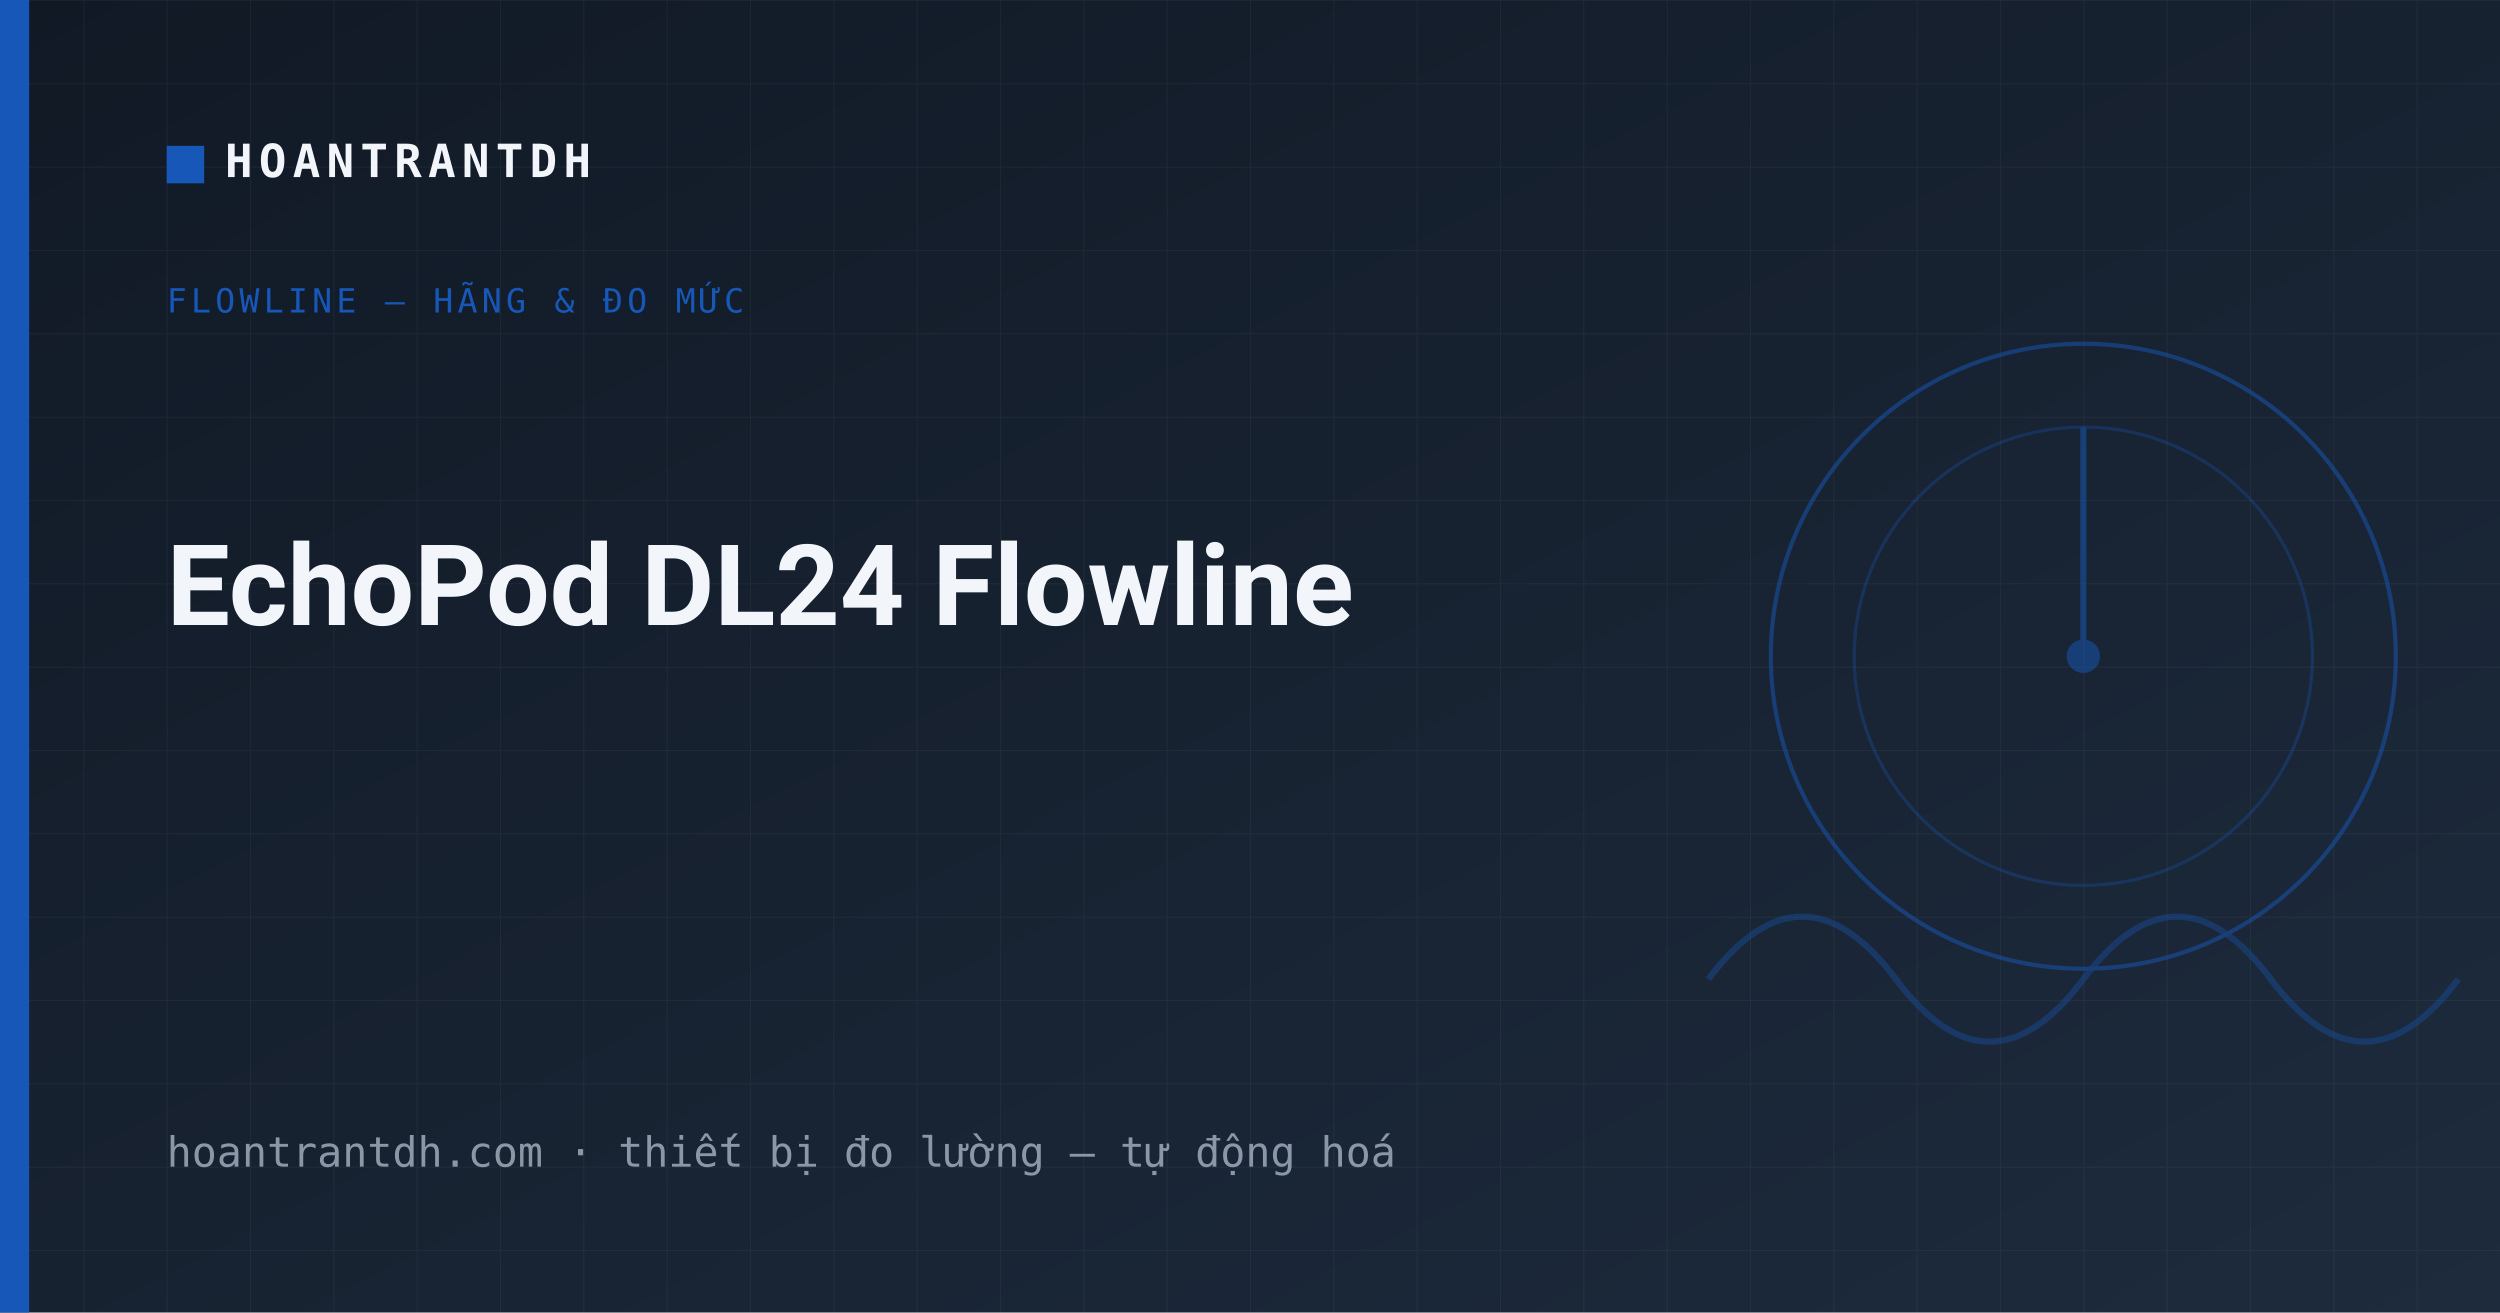
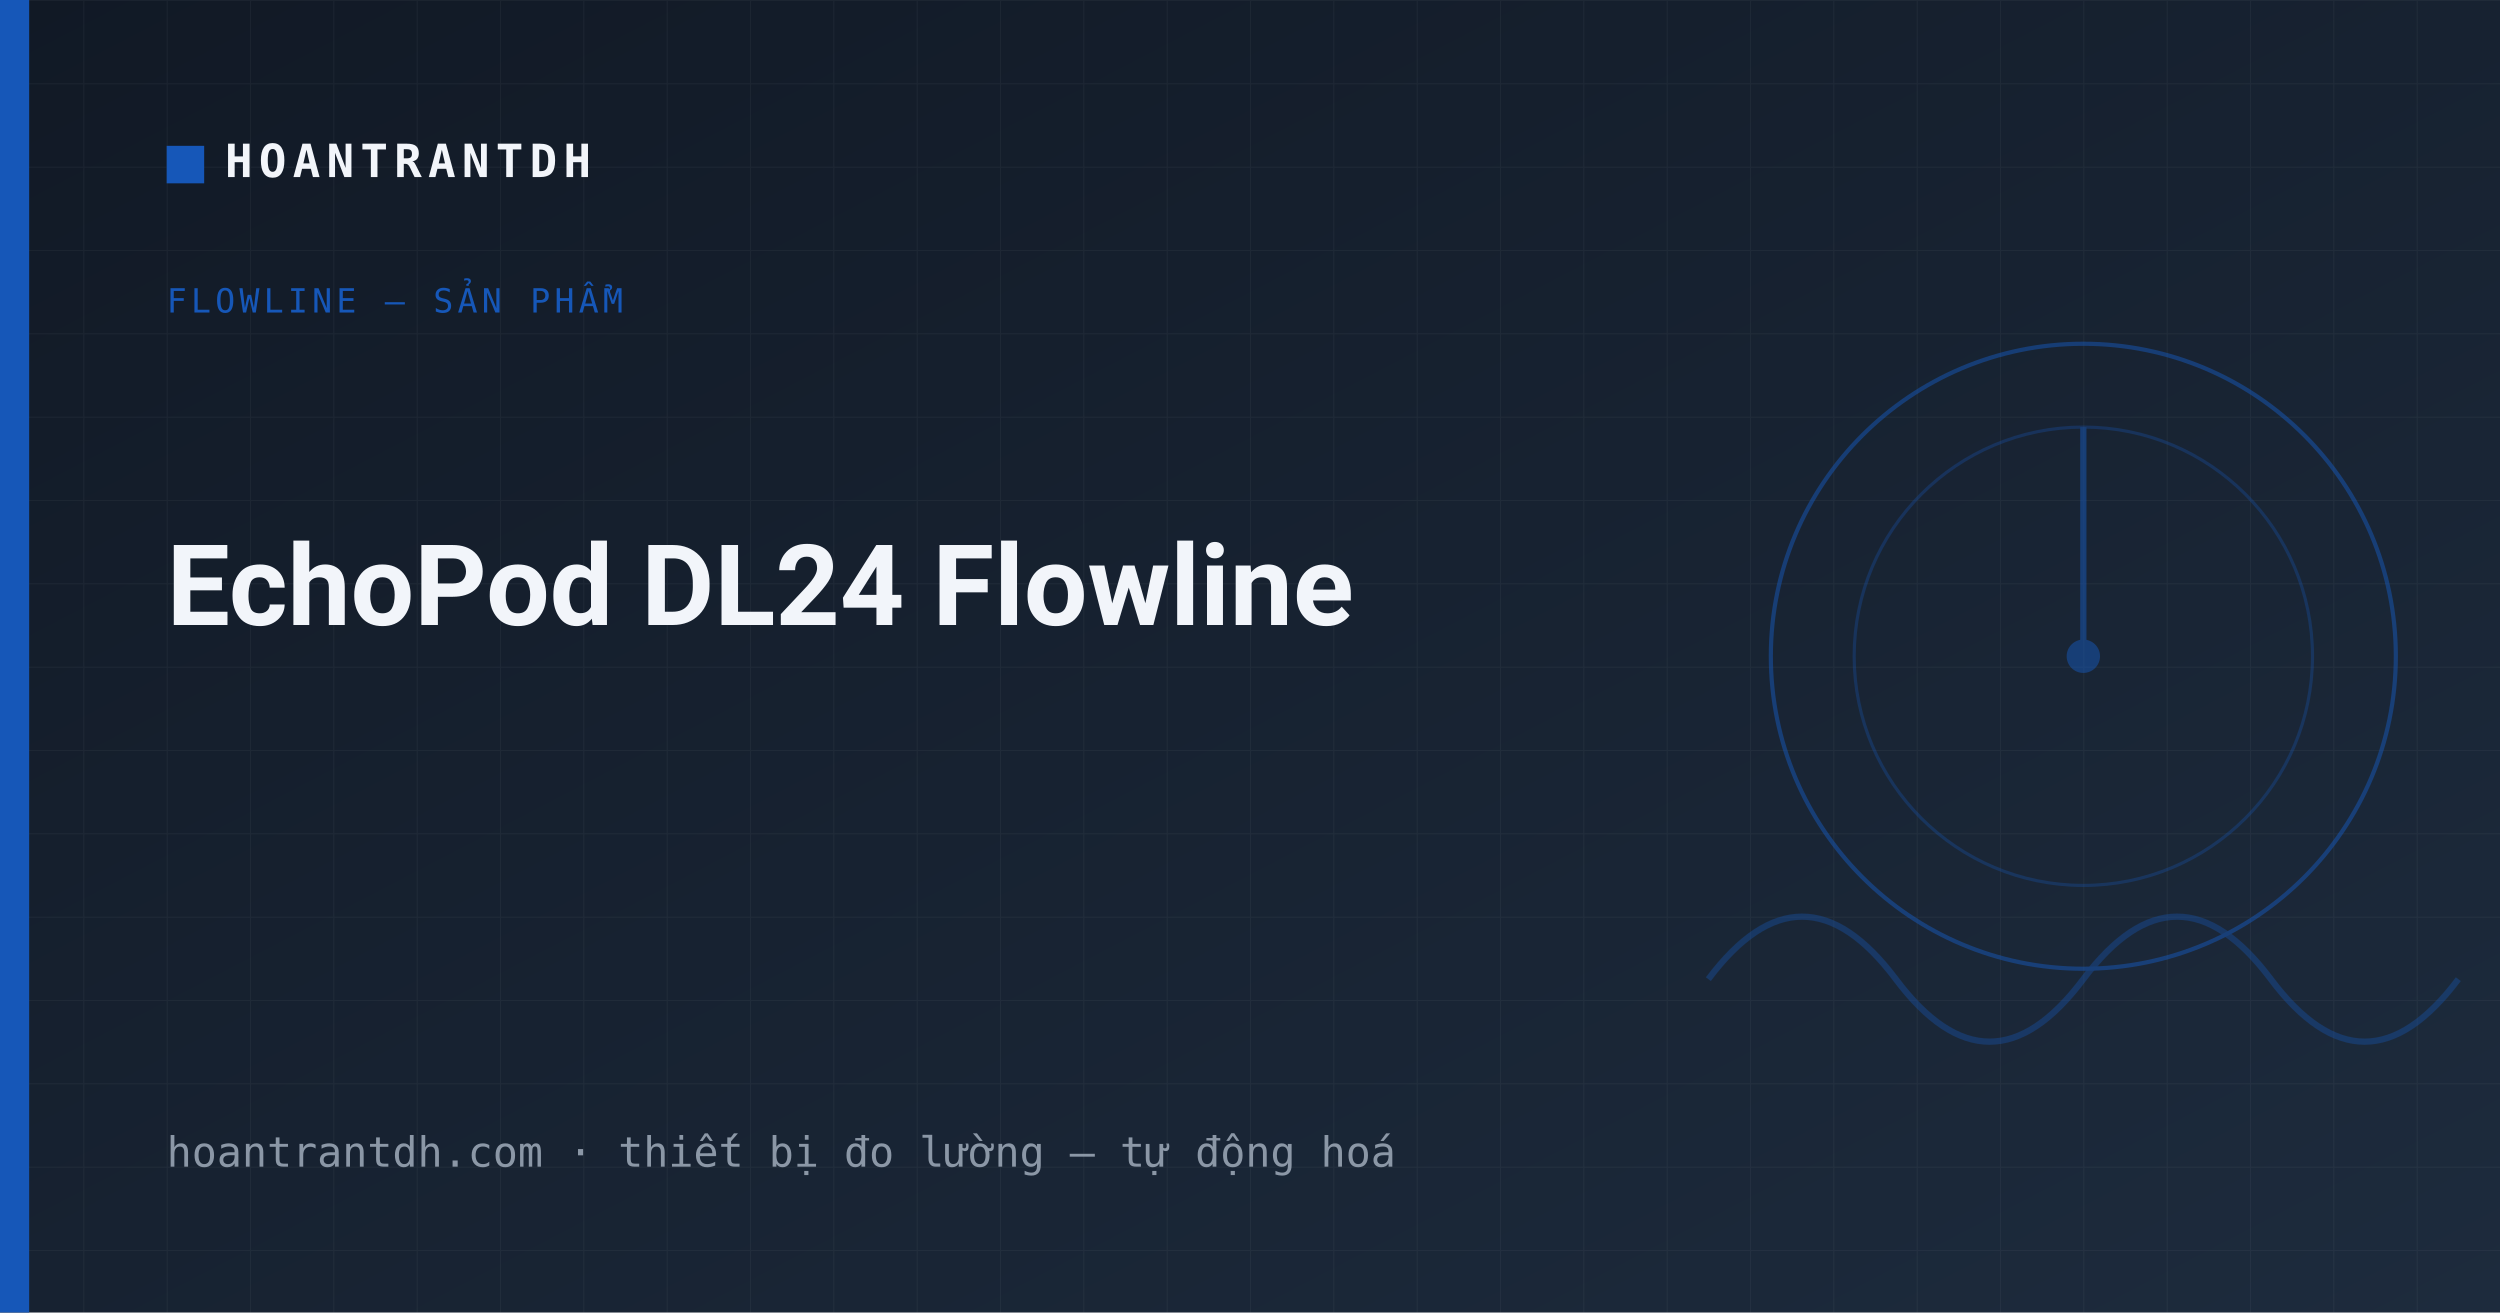
<svg xmlns="http://www.w3.org/2000/svg" width="1200" height="630" viewBox="0 0 1200 630" role="img">
  <defs>
    <linearGradient id="bg" x1="0" y1="0" x2="1" y2="1">
      <stop offset="0" stop-color="#111925" />
      <stop offset="1" stop-color="#1d2b3d" />
    </linearGradient>
    <pattern id="grid" width="40" height="40" patternUnits="userSpaceOnUse">
      <path d="M40 0H0V40" fill="none" stroke="#ffffff" stroke-opacity="0.04" stroke-width="1" />
    </pattern>
  </defs>
  <rect width="1200" height="630" fill="url(#bg)" />
  <rect width="1200" height="630" fill="url(#grid)" />
  <rect x="0" y="0" width="14" height="630" fill="#1657b8" />
  <g opacity="0.5">
    <circle cx="1000" cy="315" r="150" fill="none" stroke="#1657b8" stroke-width="2" />
    <circle cx="1000" cy="315" r="110" fill="none" stroke="#1657b8" stroke-width="1.5" stroke-opacity="0.6" />
    <path d="M1000 315 L1000 205" stroke="#1657b8" stroke-width="3" />
    <circle cx="1000" cy="315" r="8" fill="#1657b8" />
    <path d="M820 470 q45 -60 90 0 t90 0 t90 0 t90 0" fill="none" stroke="#1657b8" stroke-width="3" stroke-opacity="0.7" />
  </g>
  <g font-family="Consolas,Menlo,monospace">
    <rect x="80" y="70" width="18" height="18" fill="#1657b8" />
    <text x="108" y="85" font-size="22" font-weight="700" letter-spacing="3" fill="#f2f5fa">HOANTRANTDH</text>
-     <text x="80" y="150" font-size="16" letter-spacing="2" fill="#1657b8">FLOWLINE — HÃNG &amp; ĐO MỨC</text>
+     <text x="80" y="150" font-size="16" letter-spacing="2" fill="#1657b8">FLOWLINE — SẢN PHẨM</text>
  </g>
  <text x="80" y="300" font-family="Segoe UI,Roboto,Arial,sans-serif" font-size="54" font-weight="700" fill="#f2f5fa">EchoPod DL24 Flowline</text>
  <text x="80" y="560" font-family="Consolas,Menlo,monospace" font-size="20" fill="#8b97a6">hoantrantdh.com · thiết bị đo lường – tự động hoá</text>
</svg>
